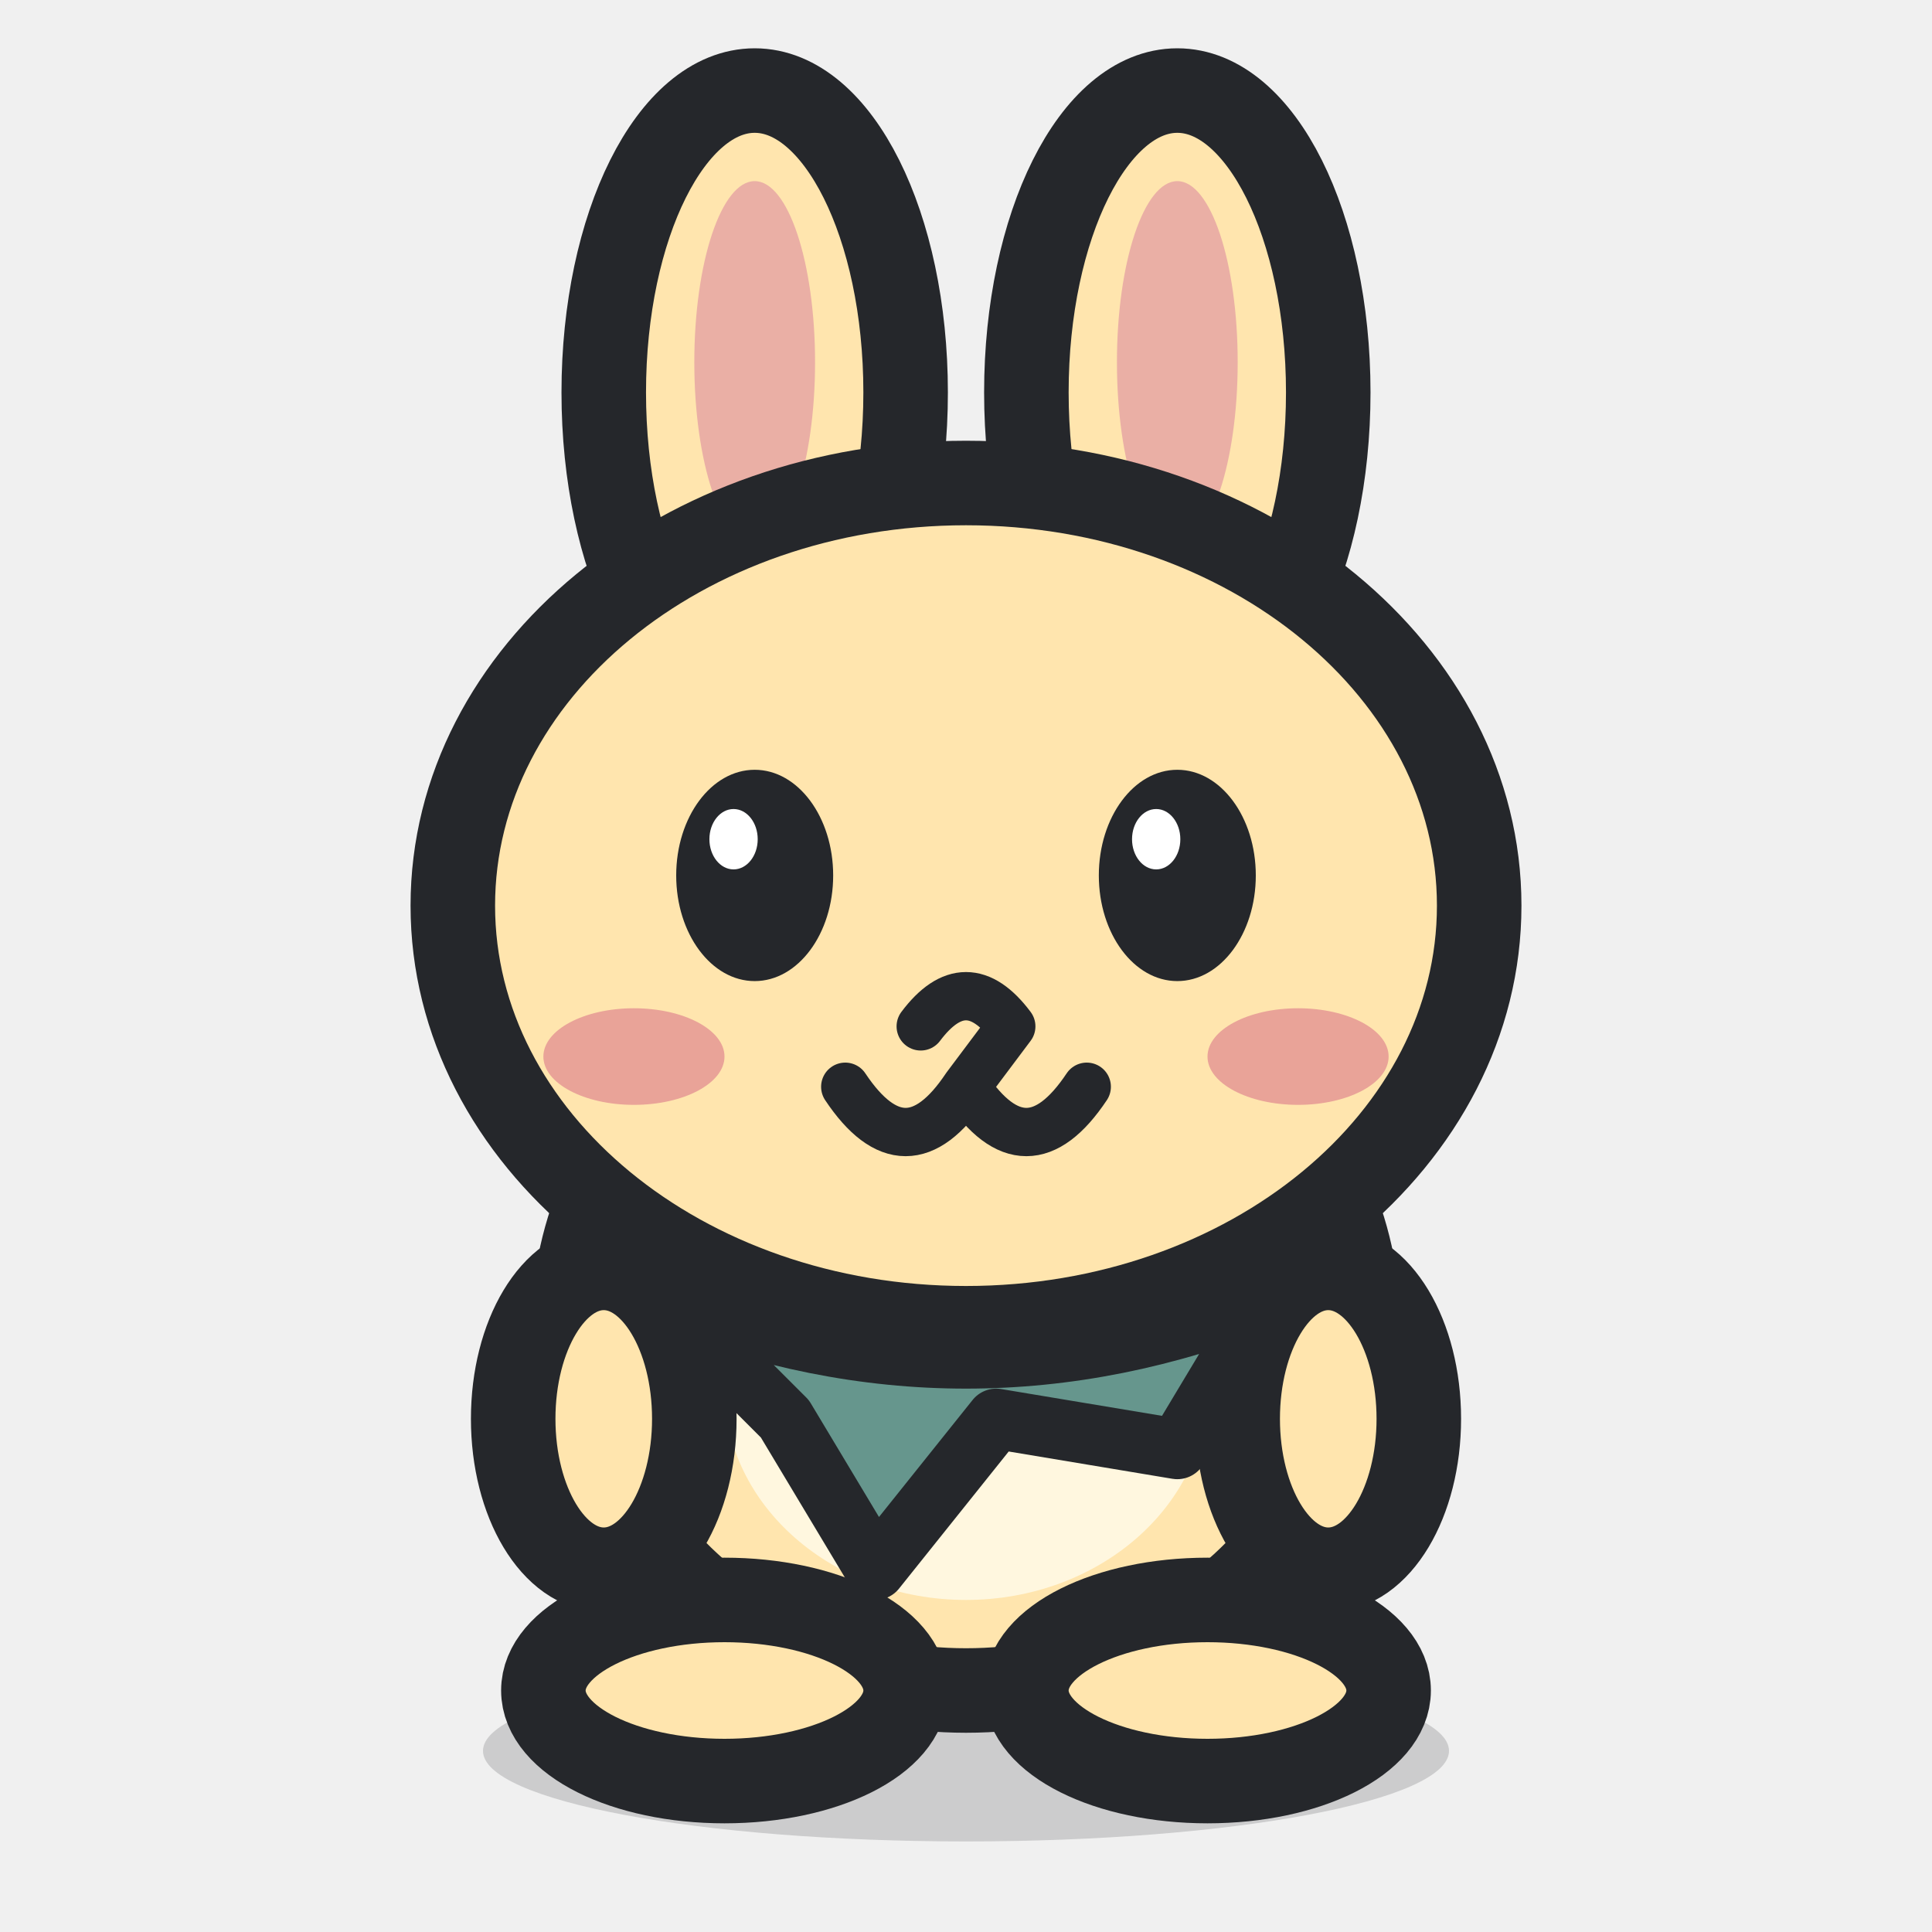
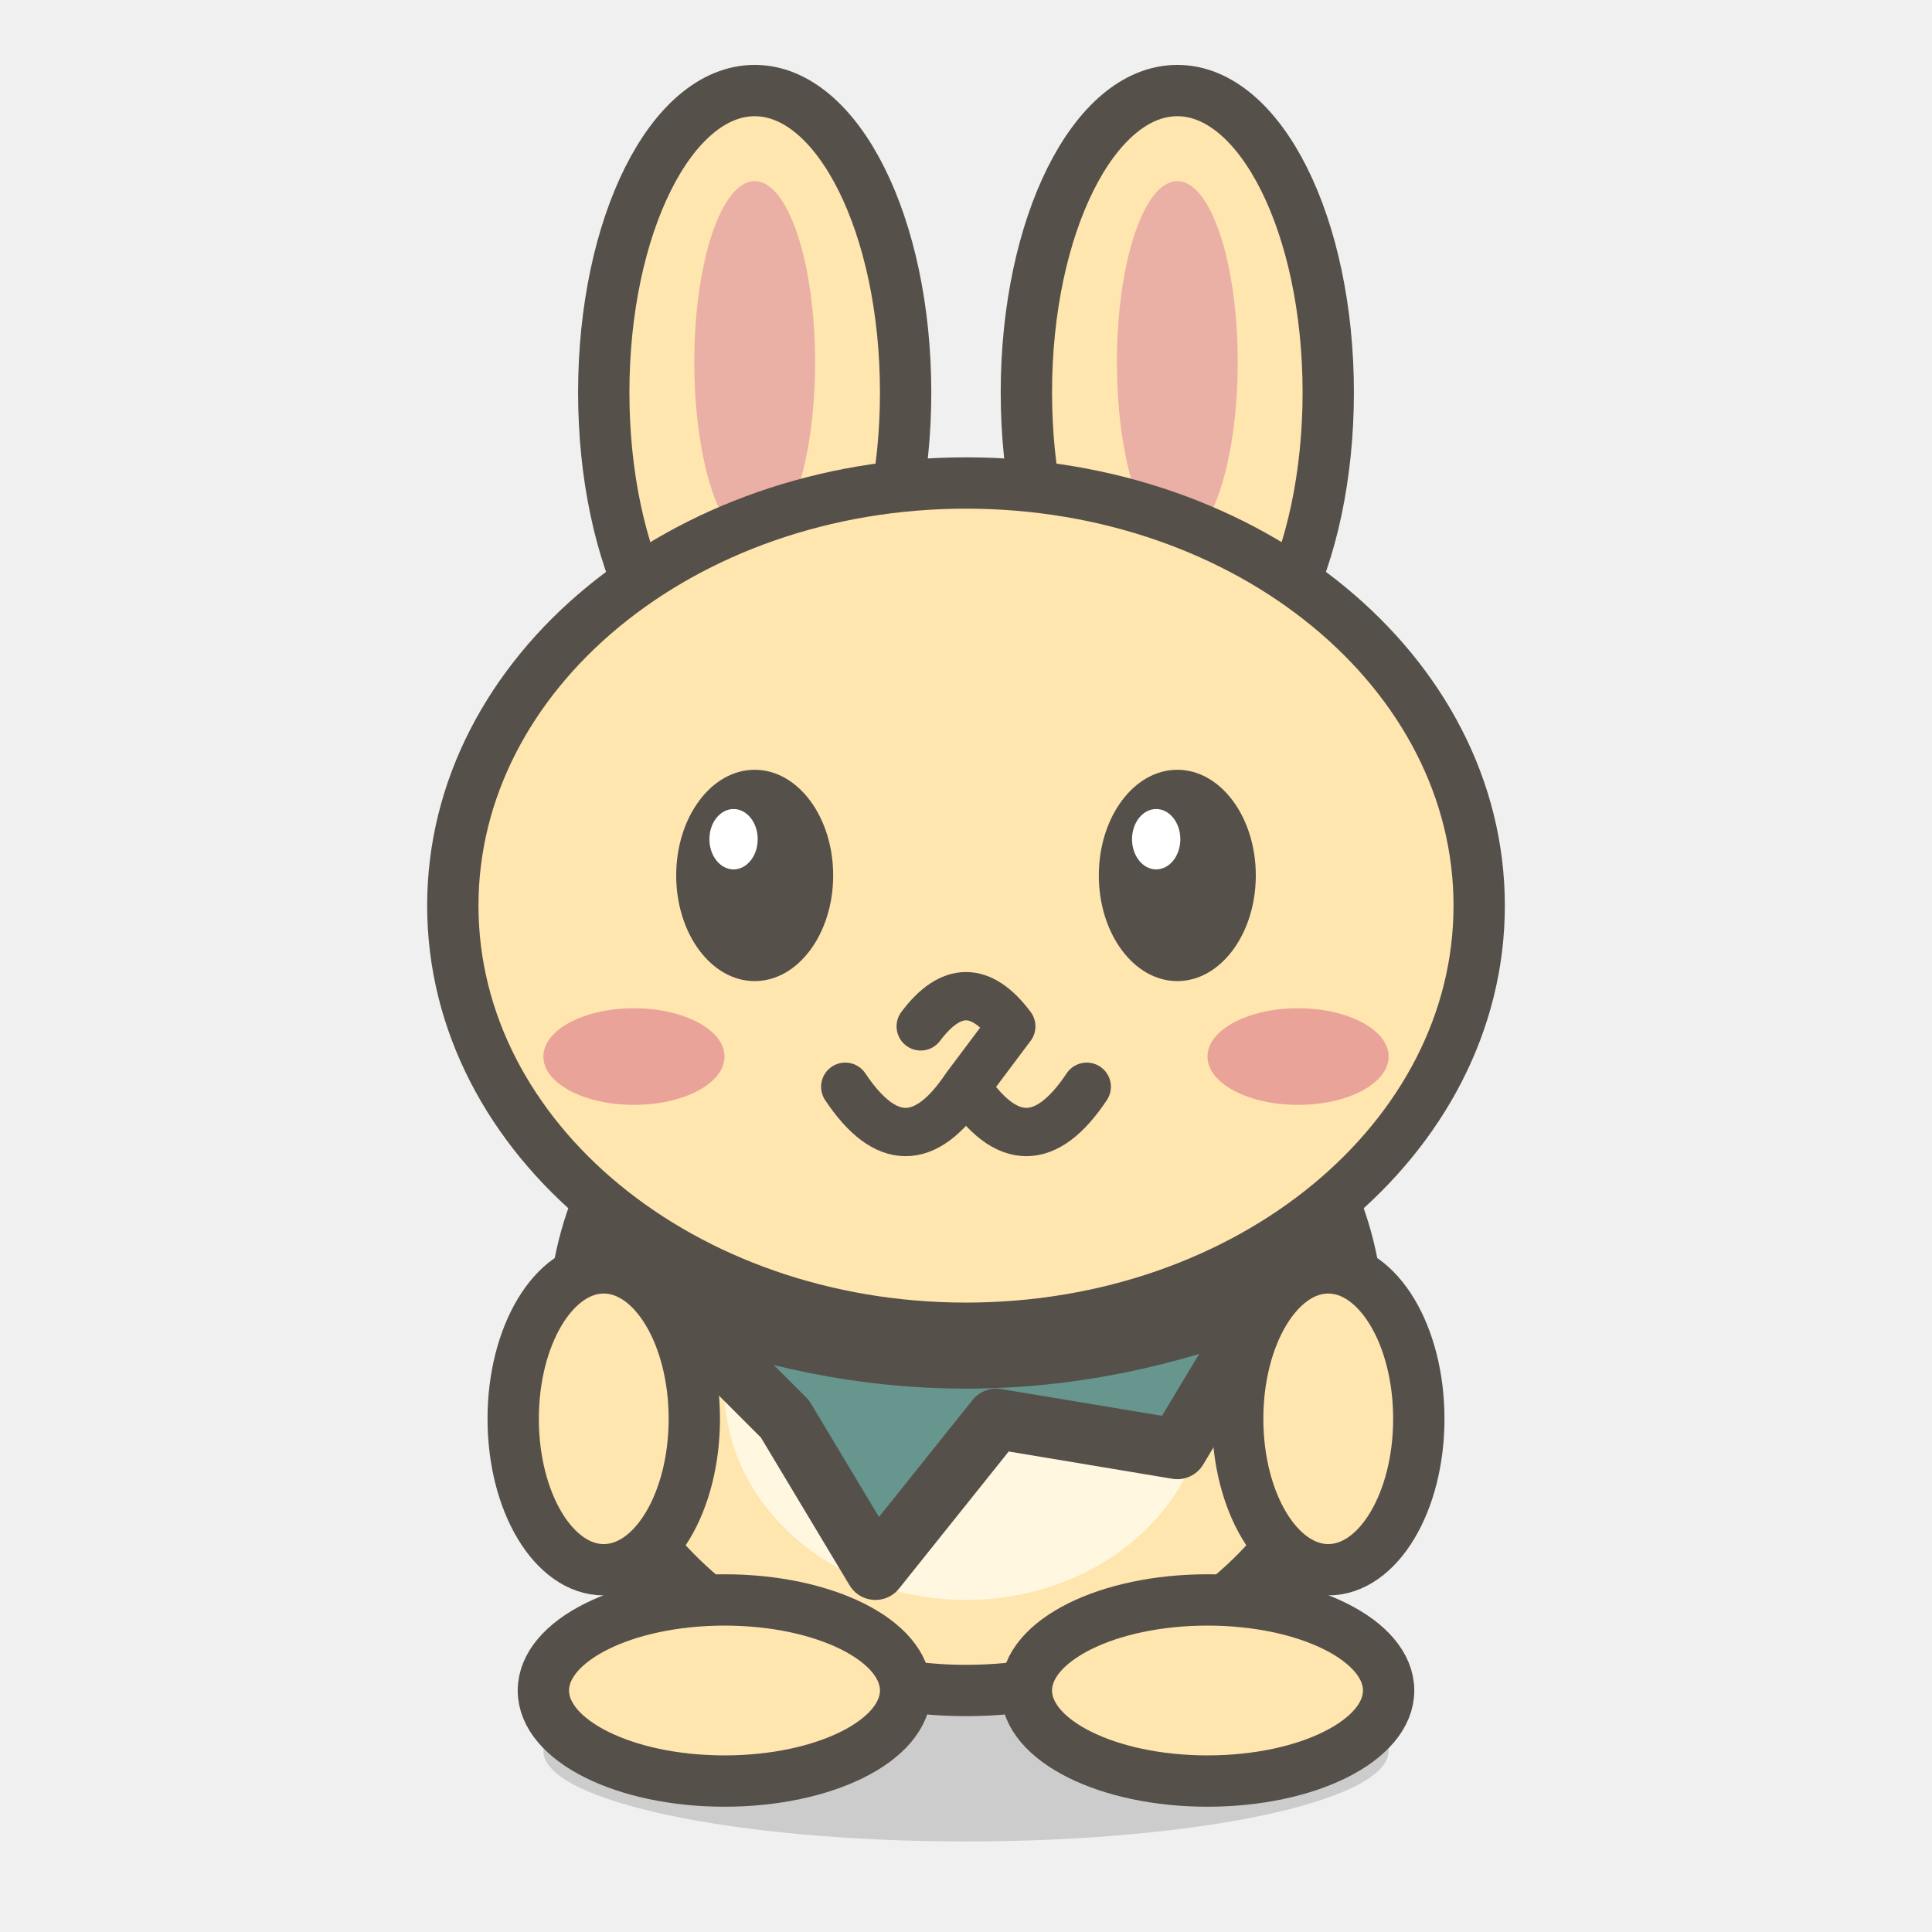
<svg xmlns="http://www.w3.org/2000/svg" width="64" height="64" viewBox="0 0 64 64">
-   <g transform="translate(0 0)">
-     <ellipse cx="32" cy="58" rx="16" ry="3" fill="#25272b" opacity=".18" />
+   <svg x="0" y="0" width="64" height="64" viewBox="0 0 64 64" overflow="hidden">
+     <ellipse cx="32" cy="58" rx="14" ry="3" fill="#25272b" opacity=".18" />
    <g transform="translate(0 0.0)" stroke-linejoin="round" stroke-linecap="round">
-       <ellipse cx="25" cy="13" rx="5" ry="10" fill="#ffe5ae" stroke="#25272b" stroke-width="2.8" />
-       <ellipse cx="39" cy="13" rx="5" ry="10" fill="#ffe5ae" stroke="#25272b" stroke-width="2.8" />
-       <ellipse cx="25" cy="12" rx="2" ry="6" fill="#eaafa5" stroke="none" stroke-width="2.8" />
-       <ellipse cx="39" cy="12" rx="2" ry="6" fill="#eaafa5" stroke="none" stroke-width="2.8" />
-       <ellipse cx="32" cy="44" rx="13" ry="12" fill="#ffe5ae" stroke="#25272b" stroke-width="2.8" />
-       <ellipse cx="32" cy="46" rx="8" ry="7" fill="#fff7df" stroke="none" stroke-width="2.8" />
-       <ellipse cx="24" cy="56" rx="6" ry="3" fill="#ffe5ae" stroke="#25272b" stroke-width="2.8" />
-       <ellipse cx="40" cy="56" rx="6" ry="3" fill="#ffe5ae" stroke="#25272b" stroke-width="2.8" />
-       <ellipse cx="32" cy="30" rx="17" ry="14" fill="#ffe5ae" stroke="#25272b" stroke-width="2.8" />
-       <ellipse cx="25" cy="29" rx="2.6" ry="3.5" fill="#25272b" stroke="none" stroke-width="2.8" />
-       <ellipse cx="24.3" cy="27.8" rx="0.8" ry="1" fill="#ffffff" stroke="none" stroke-width="2.8" />
-       <ellipse cx="39" cy="29" rx="2.6" ry="3.5" fill="#25272b" stroke="none" stroke-width="2.8" />
-       <ellipse cx="38.3" cy="27.8" rx="0.8" ry="1" fill="#ffffff" stroke="none" stroke-width="2.8" />
-       <ellipse cx="21" cy="35" rx="3" ry="1.6" fill="#e9a398" stroke="none" stroke-width="2.8" />
-       <ellipse cx="43" cy="35" rx="3" ry="1.6" fill="#e9a398" stroke="none" stroke-width="2.8" />
-       <path d="M30.5 34 Q32 32 33.5 34 L32 36 M32 36 q-2 3-4 0 M32 36 q2 3 4 0" fill="none" stroke="#25272b" stroke-width="1.6" />
-       <path d="M22 43 Q32 47 42 43 L39 48 L33 47 L29 52 L26 47Z" fill="#66968d" stroke="#25272b" stroke-width="2" />
-       <ellipse cx="20" cy="47" rx="3" ry="5" fill="#ffe5ae" stroke="#25272b" stroke-width="2.8" />
-       <ellipse cx="44" cy="47" rx="3" ry="5" fill="#ffe5ae" stroke="#25272b" stroke-width="2.8" />
+       <ellipse cx="25" cy="13" rx="5" ry="10" fill="#ffe5ae" stroke="#56504b" stroke-width="1.7" />
+       <ellipse cx="39" cy="13" rx="5" ry="10" fill="#ffe5ae" stroke="#56504b" stroke-width="1.7" />
+       <ellipse cx="25" cy="12" rx="2" ry="6" fill="#eaafa5" stroke="none" stroke-width="1.7" />
+       <ellipse cx="39" cy="12" rx="2" ry="6" fill="#eaafa5" stroke="none" stroke-width="1.7" />
+       <ellipse cx="32" cy="44" rx="13" ry="12" fill="#ffe5ae" stroke="#56504b" stroke-width="1.7" />
+       <ellipse cx="32" cy="46" rx="8" ry="7" fill="#fff7df" stroke="none" stroke-width="1.7" />
+       <ellipse cx="24" cy="56" rx="6" ry="3" fill="#ffe5ae" stroke="#56504b" stroke-width="1.7" />
+       <ellipse cx="40" cy="56" rx="6" ry="3" fill="#ffe5ae" stroke="#56504b" stroke-width="1.7" />
+       <ellipse cx="32" cy="30" rx="17" ry="14" fill="#ffe5ae" stroke="#56504b" stroke-width="1.7" />
+       <ellipse cx="25" cy="29" rx="2.6" ry="3.5" fill="#56504b" stroke="none" stroke-width="1.7" />
+       <ellipse cx="24.3" cy="27.8" rx="0.8" ry="1" fill="#ffffff" stroke="none" stroke-width="1.7" />
+       <ellipse cx="39" cy="29" rx="2.6" ry="3.5" fill="#56504b" stroke="none" stroke-width="1.7" />
+       <ellipse cx="38.3" cy="27.8" rx="0.8" ry="1" fill="#ffffff" stroke="none" stroke-width="1.7" />
+       <ellipse cx="21" cy="35" rx="3" ry="1.6" fill="#e9a398" stroke="none" stroke-width="1.7" />
+       <ellipse cx="43" cy="35" rx="3" ry="1.6" fill="#e9a398" stroke="none" stroke-width="1.7" />
+       <path d="M30.5 34 Q32 32 33.5 34 L32 36 M32 36 q-2 3-4 0 M32 36 q2 3 4 0" fill="none" stroke="#56504b" stroke-width="1.6" />
+       <path d="M22 43 Q32 47 42 43 L39 48 L33 47 L29 52 L26 47Z" fill="#66968d" stroke="#56504b" stroke-width="2" />
+       <ellipse cx="20" cy="47" rx="3" ry="5" fill="#ffe5ae" stroke="#56504b" stroke-width="1.7" />
+       <ellipse cx="44" cy="47" rx="3" ry="5" fill="#ffe5ae" stroke="#56504b" stroke-width="1.7" />
    </g>
-   </g>
+   </svg>
</svg>
